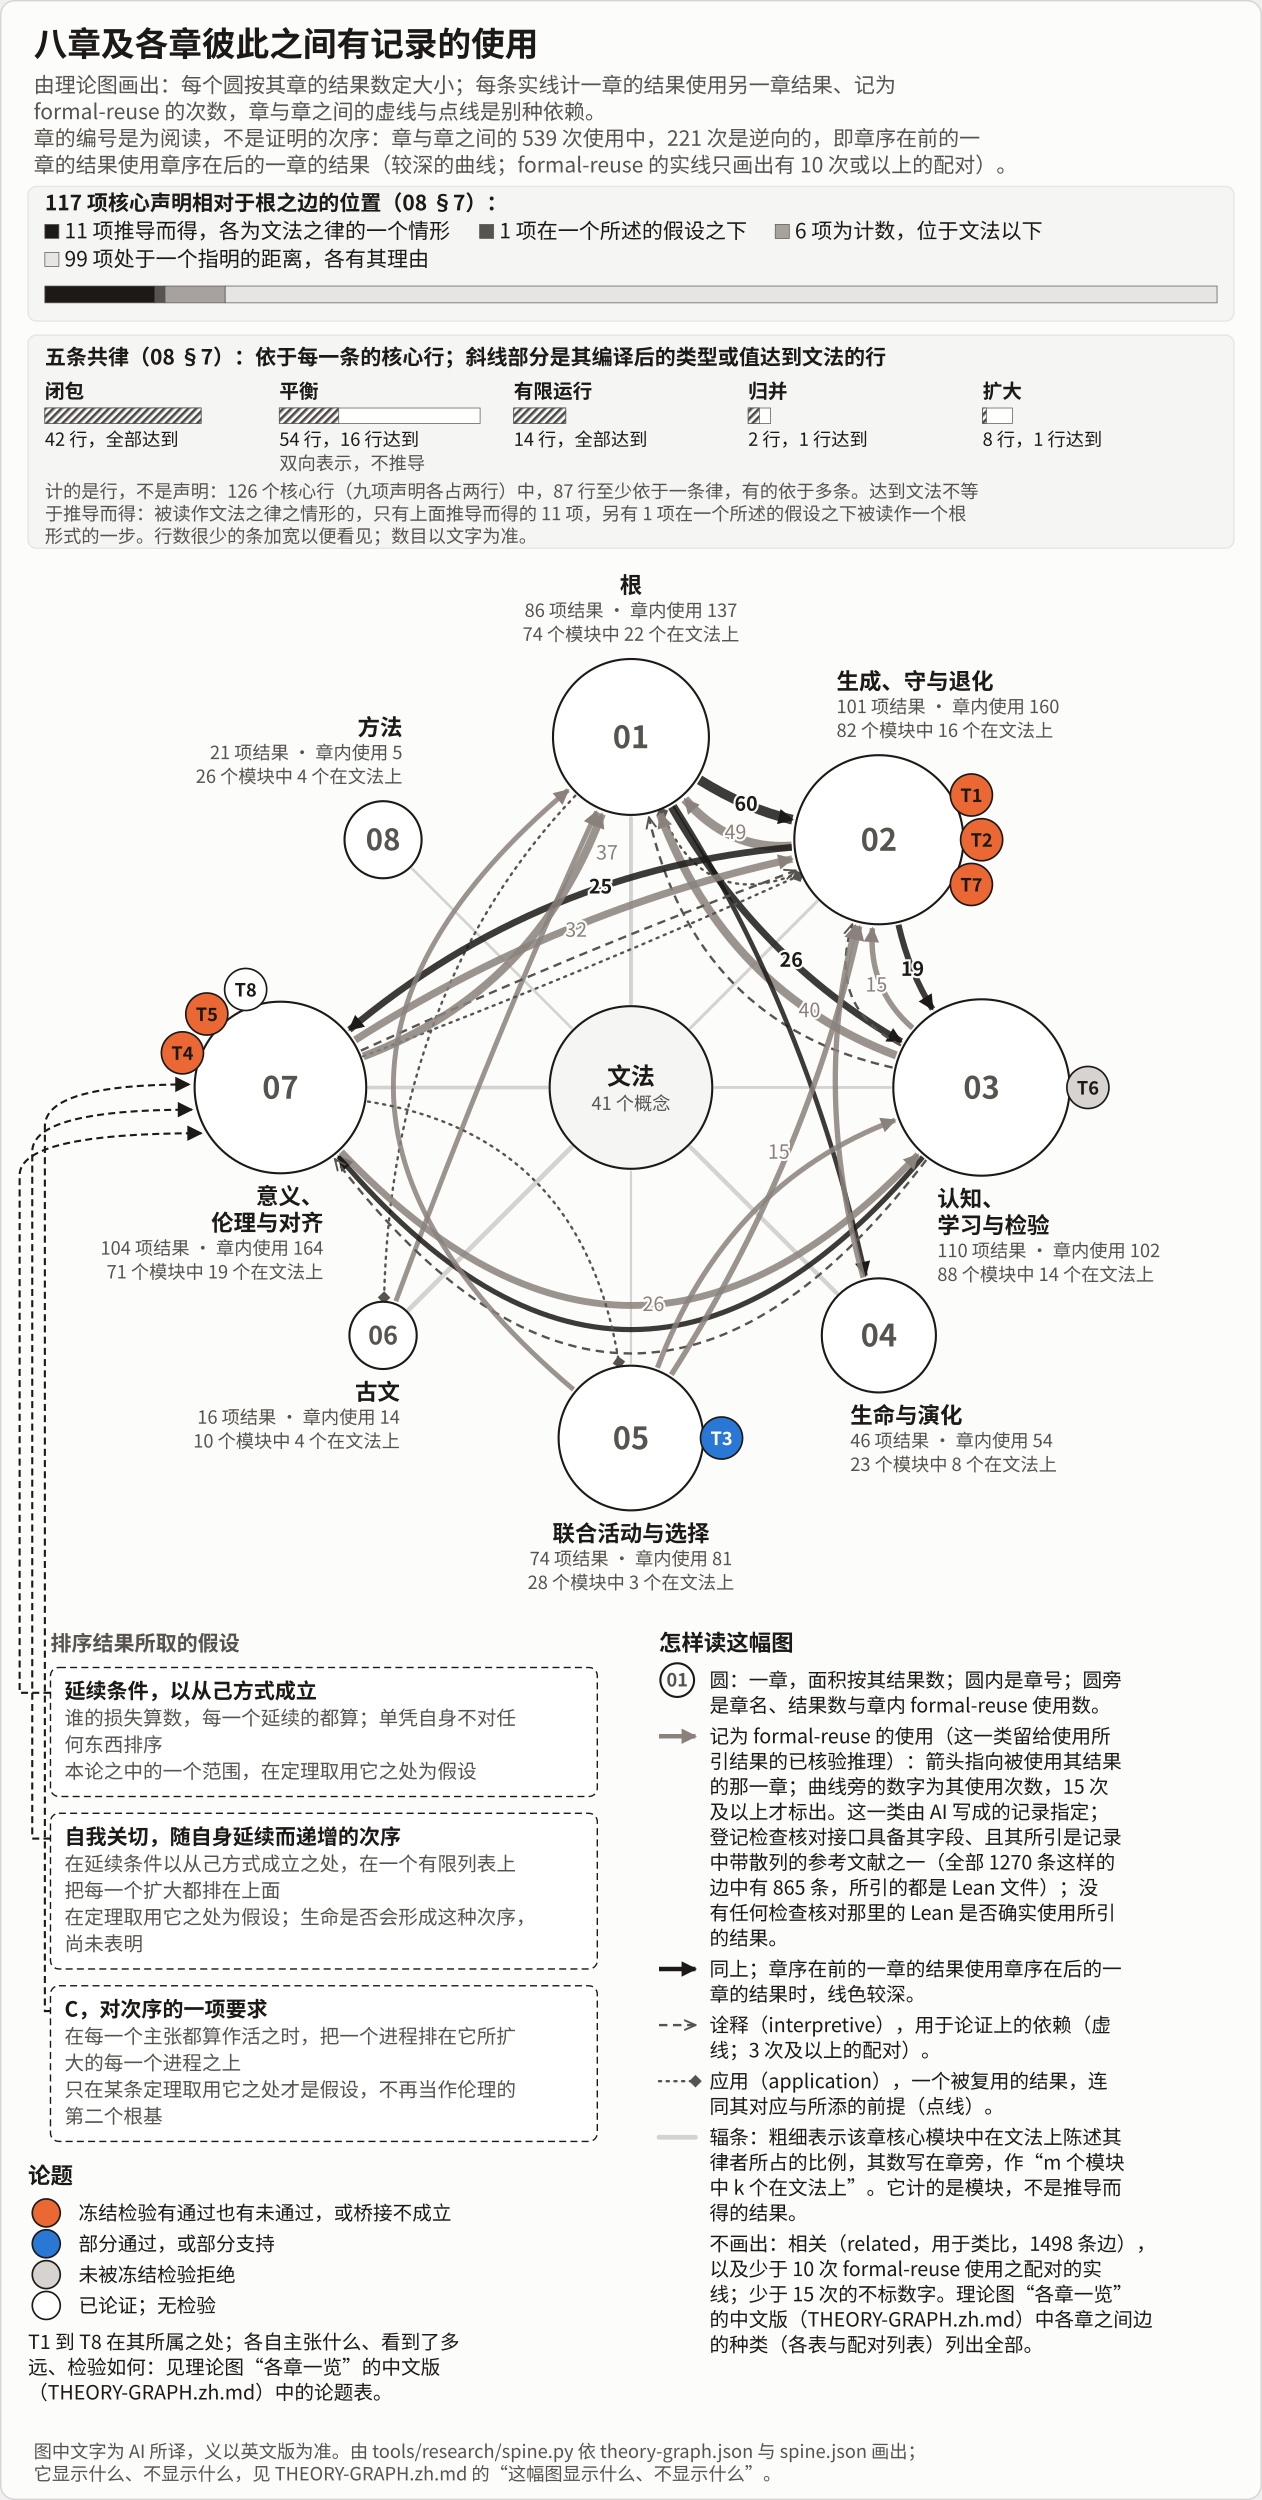
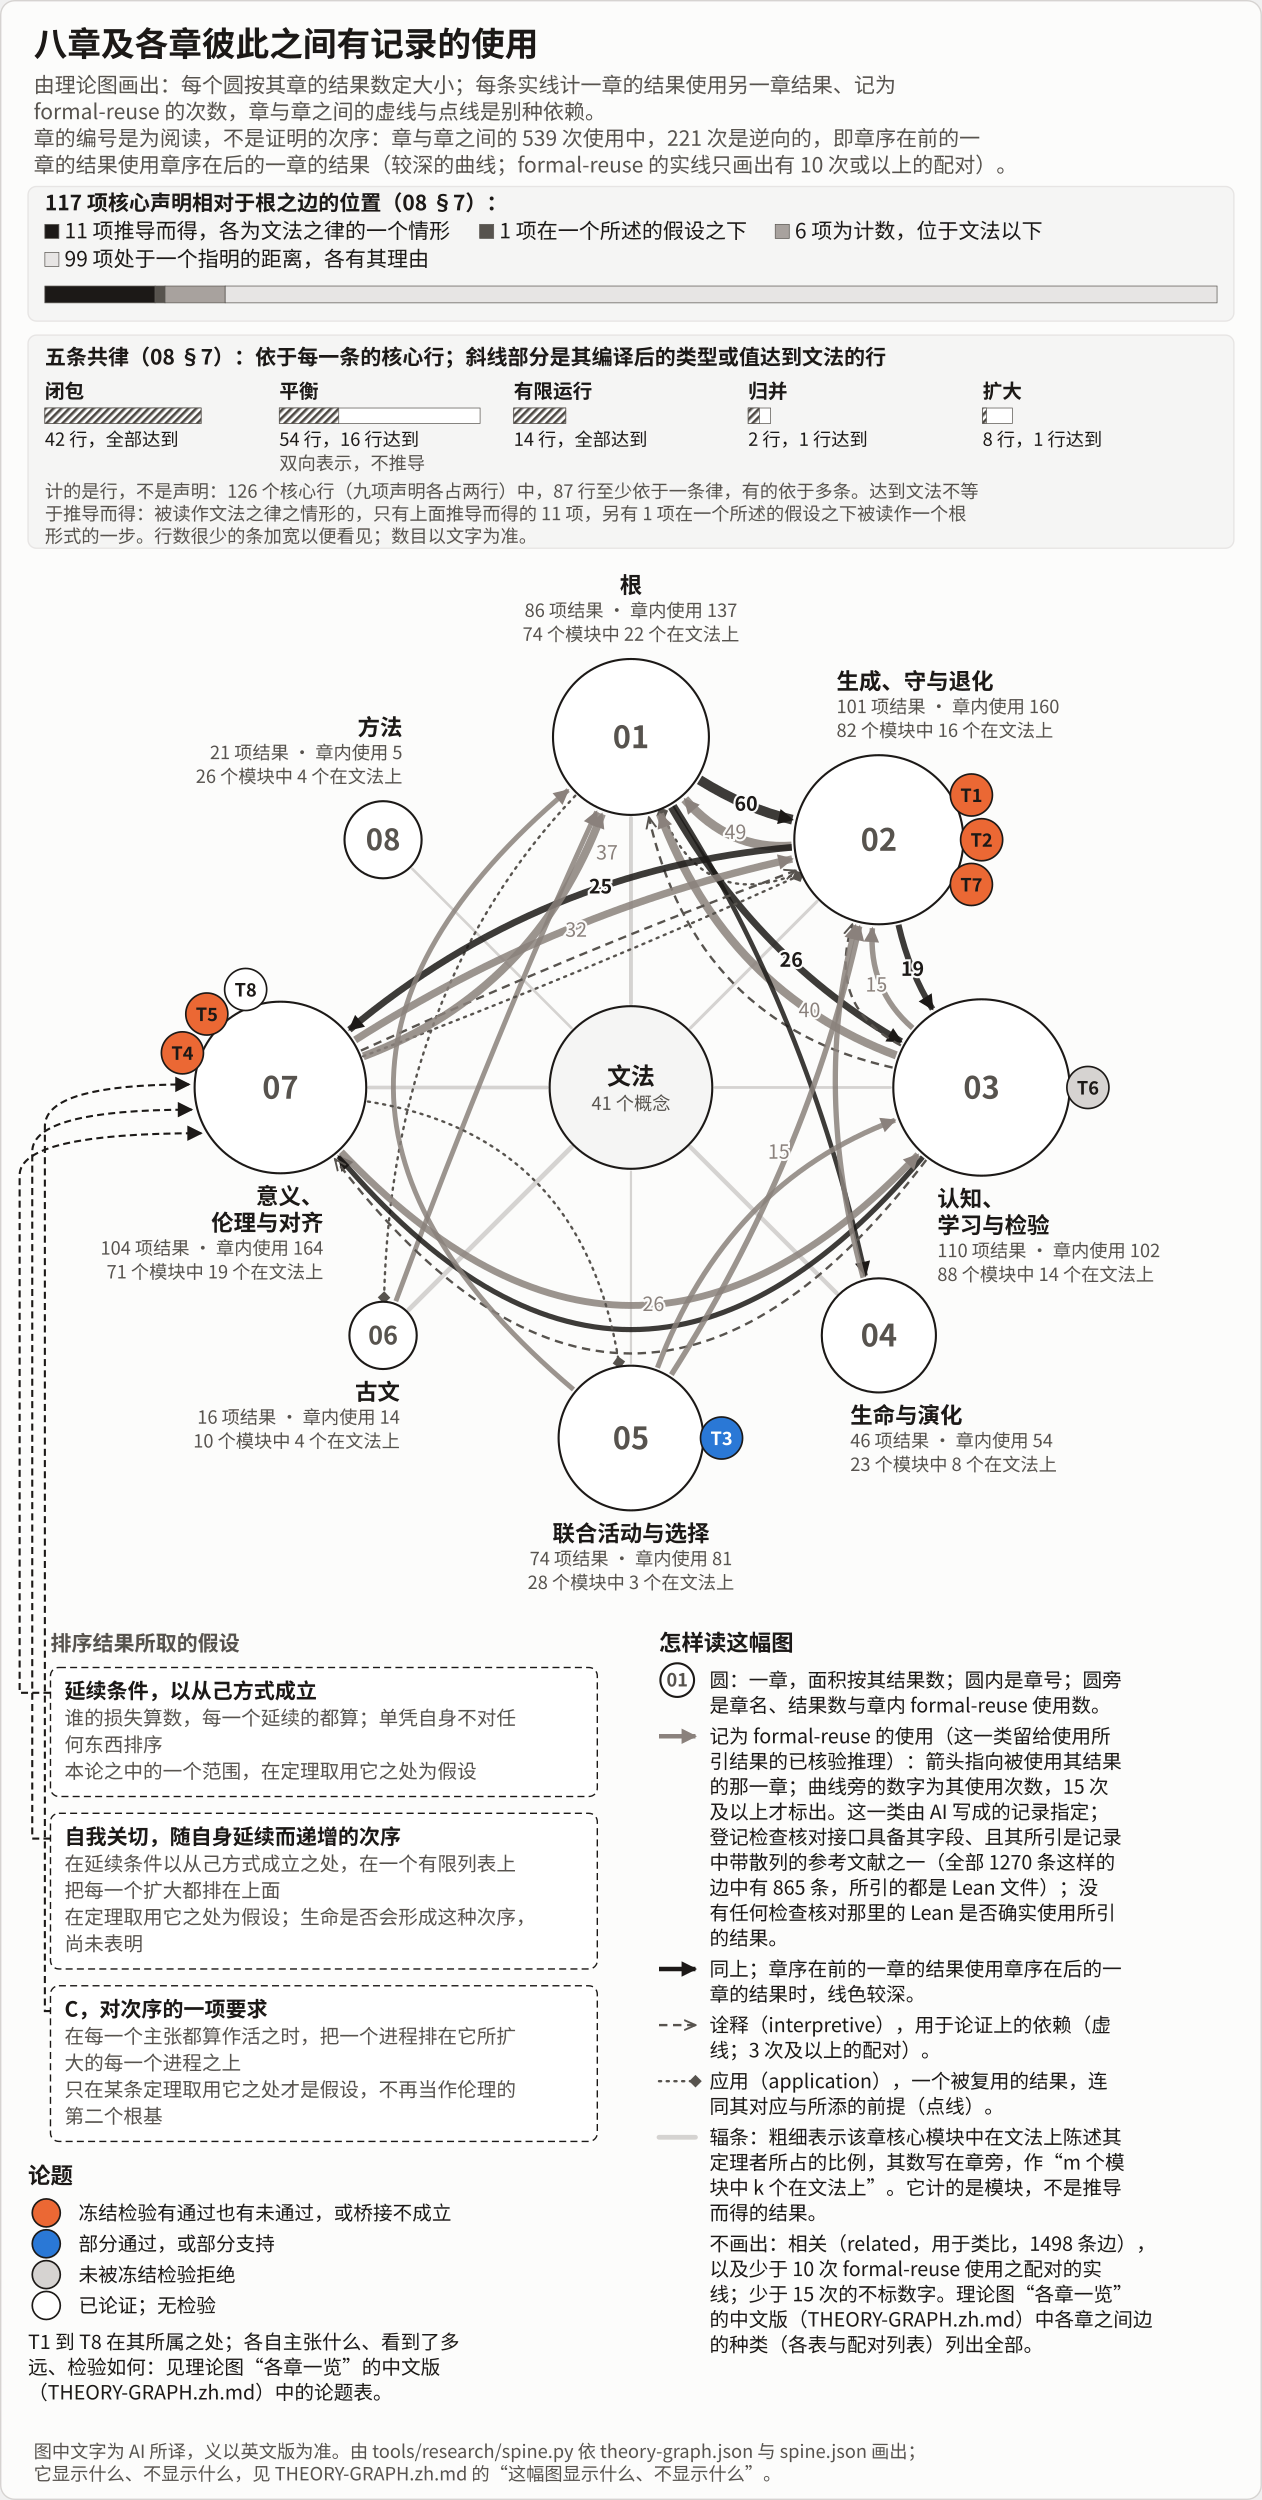
<svg xmlns="http://www.w3.org/2000/svg" viewBox="0 0 900 1783" width="900" height="1783" role="img" aria-labelledby="spine-title spine-desc" font-family="'PingFang SC', 'Hiragino Sans GB', 'Noto Sans CJK SC', 'Microsoft YaHei', sans-serif">
  <defs>
    <marker id="fwd" viewBox="0 0 10 10" refX="9" refY="5" markerWidth="11" markerHeight="11" markerUnits="userSpaceOnUse" orient="auto">
      <path d="M0,0 L10,5 L0,10 z" fill="#8a817c" />
    </marker>
    <marker id="back" viewBox="0 0 10 10" refX="9" refY="5" markerWidth="11" markerHeight="11" markerUnits="userSpaceOnUse" orient="auto">
      <path d="M0,0 L10,5 L0,10 z" fill="#1c1917" />
    </marker>
    <marker id="thin" viewBox="0 0 10 10" refX="9" refY="5" markerWidth="9" markerHeight="9" markerUnits="userSpaceOnUse" orient="auto">
      <path d="M0,1 L9,5 L0,9" fill="none" stroke="#57534e" stroke-width="1.5" />
    </marker>
    <marker id="diamond" viewBox="0 0 10 10" refX="5" refY="5" markerWidth="9" markerHeight="9" markerUnits="userSpaceOnUse" orient="auto">
      <path d="M5,0 L10,5 L5,10 L0,5 z" fill="#57534e" />
    </marker>
    <pattern id="reach" width="4" height="4" patternUnits="userSpaceOnUse" patternTransform="rotate(45)">
      <rect width="4" height="4" fill="#ffffff" />
      <rect width="2" height="4" fill="#57534e" />
    </pattern>
  </defs>
  <rect x="0.5" y="0.5" width="899" height="1782" rx="10" fill="#fcfcfb" stroke="#d6d3d1" />
  <text x="24" y="40" font-size="24" font-weight="bold" text-anchor="start" fill="#1c1917">八章及各章彼此之间有记录的使用</text>
  <text x="24" y="66" font-size="15" text-anchor="start" fill="#57534e">由理论图画出：每个圆按其章的结果数定大小；每条实线计一章的结果使用另一章结果、记为</text>
  <text x="24" y="85" font-size="15" text-anchor="start" fill="#57534e">formal-reuse 的次数，章与章之间的虚线与点线是别种依赖。</text>
  <text x="24" y="104" font-size="15" text-anchor="start" fill="#57534e">章的编号是为阅读，不是证明的次序：章与章之间的 539 次使用中，221 次是逆向的，即章序在前的一</text>
  <text x="24" y="123" font-size="15" text-anchor="start" fill="#57534e">章的结果使用章序在后的一章的结果（较深的曲线；formal-reuse 的实线只画出有 10 次或以上的配对）。</text>
  <rect x="20" y="133" width="860" height="96" rx="6" fill="#f5f5f4" stroke="#e7e5e4" />
  <text x="32" y="150" font-size="15" font-weight="bold" text-anchor="start" fill="#1c1917">117 项核心声明相对于根之边的位置（08 §7）：</text>
  <rect x="32" y="160" width="10" height="10" fill="#1c1917" stroke="#57534e" stroke-width="0.5" />
  <text x="46" y="170" font-size="15" text-anchor="start" fill="#1c1917">11 项推导而得，各为文法之律的一个情形</text>
  <rect x="342.1" y="160" width="10" height="10" fill="#57534e" stroke="#57534e" stroke-width="0.5" />
  <text x="356.1" y="170" font-size="15" text-anchor="start" fill="#1c1917">1 项在一个所述的假设之下</text>
  <rect x="552.9" y="160" width="10" height="10" fill="#a8a29e" stroke="#57534e" stroke-width="0.5" />
  <text x="566.9" y="170" font-size="15" text-anchor="start" fill="#1c1917">6 项为计数，位于文法以下</text>
  <rect x="32" y="180" width="10" height="10" fill="#e7e5e4" stroke="#57534e" stroke-width="0.5" />
  <text x="46" y="190" font-size="15" text-anchor="start" fill="#1c1917">99 项处于一个指明的距离，各有其理由</text>
  <rect x="32" y="204" width="78.6" height="12" fill="#1c1917" stroke="#57534e" stroke-width="0.5" />
  <rect x="110.6" y="204" width="7.1" height="12" fill="#57534e" stroke="#57534e" stroke-width="0.5" />
  <rect x="117.7" y="204" width="42.9" height="12" fill="#a8a29e" stroke="#57534e" stroke-width="0.5" />
  <rect x="160.6" y="204" width="707.4" height="12" fill="#e7e5e4" stroke="#57534e" stroke-width="0.5" />
  <rect x="20" y="239" width="860" height="152" rx="6" fill="#f5f5f4" stroke="#e7e5e4" />
  <text x="32" y="260" font-size="15" font-weight="bold" text-anchor="start" fill="#1c1917">五条共律（08 §7）：依于每一条的核心行；斜线部分是其编译后的类型或值达到文法的行</text>
  <text x="32" y="284" font-size="14" font-weight="bold" text-anchor="start" fill="#1c1917">闭包</text>
  <rect x="32" y="291" width="111.4" height="11" fill="#ffffff" stroke="#57534e" stroke-width="0.5" />
  <rect x="32" y="291" width="111.4" height="11" fill="url(#reach)" stroke="#57534e" stroke-width="0.5" />
  <text x="32" y="318" font-size="13" text-anchor="start" fill="#1c1917">42 行，全部达到</text>
  <text x="199.2" y="284" font-size="14" font-weight="bold" text-anchor="start" fill="#1c1917">平衡</text>
  <rect x="199.2" y="291" width="143.2" height="11" fill="#ffffff" stroke="#57534e" stroke-width="0.5" />
  <rect x="199.2" y="291" width="42.4" height="11" fill="url(#reach)" stroke="#57534e" stroke-width="0.5" />
  <text x="199.2" y="318" font-size="13" text-anchor="start" fill="#1c1917">54 行，16 行达到</text>
  <text x="199.2" y="335" font-size="13" text-anchor="start" fill="#57534e">双向表示，不推导</text>
  <text x="366.4" y="284" font-size="14" font-weight="bold" text-anchor="start" fill="#1c1917">有限运行</text>
  <rect x="366.4" y="291" width="37.1" height="11" fill="#ffffff" stroke="#57534e" stroke-width="0.5" />
  <rect x="366.4" y="291" width="37.1" height="11" fill="url(#reach)" stroke="#57534e" stroke-width="0.5" />
  <text x="366.4" y="318" font-size="13" text-anchor="start" fill="#1c1917">14 行，全部达到</text>
  <text x="533.6" y="284" font-size="14" font-weight="bold" text-anchor="start" fill="#1c1917">归并</text>
  <rect x="533.6" y="291" width="16" height="11" fill="#ffffff" stroke="#57534e" stroke-width="0.5" />
  <rect x="533.6" y="291" width="8" height="11" fill="url(#reach)" stroke="#57534e" stroke-width="0.5" />
  <text x="533.6" y="318" font-size="13" text-anchor="start" fill="#1c1917">2 行，1 行达到</text>
  <text x="700.8" y="284" font-size="14" font-weight="bold" text-anchor="start" fill="#1c1917">扩大</text>
  <rect x="700.8" y="291" width="21.2" height="11" fill="#ffffff" stroke="#57534e" stroke-width="0.5" />
  <rect x="700.8" y="291" width="2.7" height="11" fill="url(#reach)" stroke="#57534e" stroke-width="0.5" />
  <text x="700.8" y="318" font-size="13" text-anchor="start" fill="#1c1917">8 行，1 行达到</text>
  <text x="32" y="355" font-size="13" text-anchor="start" fill="#57534e">计的是行，不是声明：126 个核心行（九项声明各占两行）中，87 行至少依于一条律，有的依于多条。达到文法不等</text>
  <text x="32" y="371" font-size="13" text-anchor="start" fill="#57534e">于推导而得：被读作文法之律之情形的，只有上面推导而得的 11 项，另有 1 项在一个所述的假设之下被读作一个根</text>
  <text x="32" y="387" font-size="13" text-anchor="start" fill="#57534e">形式的一步。行数很少的条加宽以便看见；数目以文字为准。</text>
  <line x1="450" y1="583.3" x2="450" y2="715.6" stroke="#a8a29e" stroke-opacity="0.45" stroke-width="2.8" stroke-linecap="round" />
  <line x1="582.7" y1="642.9" x2="492.4" y2="733.2" stroke="#a8a29e" stroke-opacity="0.45" stroke-width="2.2" stroke-linecap="round" />
  <line x1="635.1" y1="775.6" x2="510" y2="775.6" stroke="#a8a29e" stroke-opacity="0.45" stroke-width="2" stroke-linecap="round" />
  <line x1="596.6" y1="922.2" x2="492.4" y2="818.1" stroke="#a8a29e" stroke-opacity="0.45" stroke-width="3.1" stroke-linecap="round" />
  <line x1="450" y1="972" x2="450" y2="835.6" stroke="#a8a29e" stroke-opacity="0.45" stroke-width="1.6" stroke-linecap="round" />
  <line x1="291.6" y1="934" x2="407.6" y2="818.1" stroke="#a8a29e" stroke-opacity="0.45" stroke-width="3.4" stroke-linecap="round" />
  <line x1="263.2" y1="775.6" x2="390" y2="775.6" stroke="#a8a29e" stroke-opacity="0.45" stroke-width="2.6" stroke-linecap="round" />
  <line x1="294.1" y1="619.7" x2="407.6" y2="733.2" stroke="#a8a29e" stroke-opacity="0.45" stroke-width="1.9" stroke-linecap="round" />
  <circle cx="450" cy="775.6" r="58" fill="#f5f5f4" stroke="#1c1917" stroke-width="1.5" />
  <text x="450" y="773.6" font-size="17" font-weight="bold" text-anchor="middle" fill="#1c1917">文法</text>
  <text x="450" y="791.6" font-size="13" text-anchor="middle" fill="#57534e">41 个概念</text>
  <path d="M498.9,556.2 Q532.3,577 565.1,584.6" fill="none" stroke="#1c1917" stroke-opacity="0.85" stroke-width="7" marker-end="url(#back)" />
  <path d="M564.6,603.4 Q520,606.6 488.4,570" fill="none" stroke="#8a817c" stroke-opacity="0.85" stroke-width="6.4" marker-end="url(#fwd)" />
  <path d="M569.3,622.8 Q501.7,650.9 472.3,579.9" fill="none" stroke="#57534e" stroke-width="1.7" stroke-dasharray="1.5 4" stroke-linecap="round" marker-end="url(#diamond)" />
  <path d="M478.7,575.7 Q541.1,684.6 642.8,742.9" fill="none" stroke="#1c1917" stroke-opacity="0.85" stroke-width="4.9" marker-end="url(#back)" />
  <path d="M639.2,752.7 Q518.4,707.2 470.7,580.5" fill="none" stroke="#8a817c" stroke-opacity="0.85" stroke-width="5.9" marker-end="url(#fwd)" />
  <path d="M636.6,761.4 Q495.8,729.8 462.8,582.9" fill="none" stroke="#57534e" stroke-width="1.7" stroke-dasharray="6 4" marker-end="url(#thin)" />
  <path d="M481,574.3 Q576,723.5 617.3,909.8" fill="none" stroke="#1c1917" stroke-opacity="0.85" stroke-width="3.3" marker-end="url(#back)" />
  <path d="M410.3,567.5 Q279.7,705.1 273.9,925.4" fill="none" stroke="#57534e" stroke-width="1.7" stroke-dasharray="1.5 4" stroke-linecap="round" marker-end="url(#diamond)" />
  <path d="M282.3,928 Q353.6,735.7 425.5,578.9" fill="none" stroke="#8a817c" stroke-opacity="0.85" stroke-width="3.5" marker-end="url(#fwd)" />
  <path d="M640.8,659.6 Q648.6,693.4 665.1,719.7" fill="none" stroke="#1c1917" stroke-opacity="0.85" stroke-width="4.3" marker-end="url(#back)" />
  <path d="M650.9,733.2 Q619,705.6 622.2,662" fill="none" stroke="#8a817c" stroke-opacity="0.85" stroke-width="3.9" marker-end="url(#fwd)" />
  <path d="M642.5,745.6 Q589.5,717.9 607.8,659.3" fill="none" stroke="#57534e" stroke-width="1.7" stroke-dasharray="6 4" marker-end="url(#thin)" />
  <path d="M564.7,604.3 Q385.6,620.1 249.2,734.4" fill="none" stroke="#1c1917" stroke-opacity="0.85" stroke-width="4.8" marker-end="url(#back)" />
  <path d="M253.3,741.7 Q397.8,649.7 565,612.6" fill="none" stroke="#8a817c" stroke-opacity="0.85" stroke-width="5.3" marker-end="url(#fwd)" />
  <path d="M257.4,749.3 Q410.1,679.3 567.4,620.9" fill="none" stroke="#57534e" stroke-width="1.7" stroke-dasharray="6 4" marker-end="url(#thin)" />
  <path d="M259.1,753.3 Q416.2,694 569.1,624.9" fill="none" stroke="#57534e" stroke-width="1.7" stroke-dasharray="1.5 4" stroke-linecap="round" marker-end="url(#diamond)" />
  <path d="M658.1,825.2 Q450,1071.6 241.4,824.7" fill="none" stroke="#1c1917" stroke-opacity="0.85" stroke-width="3.7" marker-end="url(#back)" />
  <path d="M660.6,827.3 Q450,1103.6 238.9,826.7" fill="none" stroke="#57534e" stroke-width="1.7" stroke-dasharray="6 4" marker-end="url(#thin)" />
  <path d="M243.4,821.5 Q450,1039.6 654.7,823.5" fill="none" stroke="#8a817c" stroke-opacity="0.85" stroke-width="4.9" marker-end="url(#fwd)" />
  <path d="M615.6,911.2 Q578.8,775.6 610.2,660" fill="none" stroke="#8a817c" stroke-opacity="0.85" stroke-width="3.8" marker-end="url(#fwd)" />
  <path d="M409,991 Q154,775.6 405.2,563.5" fill="none" stroke="#8a817c" stroke-opacity="0.85" stroke-width="3.5" marker-end="url(#fwd)" />
  <path d="M478.8,980.4 Q576,827.8 613.1,660.7" fill="none" stroke="#8a817c" stroke-opacity="0.85" stroke-width="3.9" marker-end="url(#fwd)" />
  <path d="M468.9,975.5 Q518.4,844.1 638.3,798.9" fill="none" stroke="#8a817c" stroke-opacity="0.85" stroke-width="3.7" marker-end="url(#fwd)" />
  <path d="M259.1,753.4 Q381.6,707.2 429.3,580.5" fill="none" stroke="#8a817c" stroke-opacity="0.85" stroke-width="5.7" marker-end="url(#fwd)" />
  <path d="M262.4,785.6 Q415.5,810.1 441.4,971.7" fill="none" stroke="#57534e" stroke-width="1.7" stroke-dasharray="1.5 4" stroke-linecap="round" marker-end="url(#diamond)" />
  <circle cx="450" cy="525.6" r="55.6" fill="#ffffff" stroke="#1c1917" stroke-width="1.5" />
  <text x="450" y="533.6" font-size="22" font-weight="bold" text-anchor="middle" fill="#57534e">01</text>
  <text x="450" y="423" font-size="16" font-weight="bold" text-anchor="middle" fill="#1c1917" stroke="#fcfcfb" stroke-width="3" paint-order="stroke">根</text>
  <text x="450" y="440" font-size="13" text-anchor="middle" fill="#57534e" stroke="#fcfcfb" stroke-width="3" paint-order="stroke">86 项结果 · 章内使用 137</text>
  <text x="450" y="457" font-size="13" text-anchor="middle" fill="#57534e" stroke="#fcfcfb" stroke-width="3" paint-order="stroke">74 个模块中 22 个在文法上</text>
  <circle cx="626.8" cy="598.9" r="60.3" fill="#ffffff" stroke="#1c1917" stroke-width="1.5" />
  <text x="626.8" y="606.8" font-size="22" font-weight="bold" text-anchor="middle" fill="#57534e">02</text>
  <text x="596.6" y="491.6" font-size="16" font-weight="bold" text-anchor="start" fill="#1c1917" stroke="#fcfcfb" stroke-width="3" paint-order="stroke">生成、守与退化</text>
  <text x="596.6" y="508.6" font-size="13" text-anchor="start" fill="#57534e" stroke="#fcfcfb" stroke-width="3" paint-order="stroke">101 项结果 · 章内使用 160</text>
  <text x="596.6" y="525.6" font-size="13" text-anchor="start" fill="#57534e" stroke="#fcfcfb" stroke-width="3" paint-order="stroke">82 个模块中 16 个在文法上</text>
  <circle cx="700" cy="775.6" r="62.9" fill="#ffffff" stroke="#1c1917" stroke-width="1.5" />
  <text x="700" y="783.6" font-size="22" font-weight="bold" text-anchor="middle" fill="#57534e">03</text>
  <text x="668.5" y="860.6" font-size="16" font-weight="bold" text-anchor="start" fill="#1c1917" stroke="#fcfcfb" stroke-width="3" paint-order="stroke">认知、</text>
  <text x="668.5" y="879.6" font-size="16" font-weight="bold" text-anchor="start" fill="#1c1917" stroke="#fcfcfb" stroke-width="3" paint-order="stroke">学习与检验</text>
  <text x="668.5" y="896.6" font-size="13" text-anchor="start" fill="#57534e" stroke="#fcfcfb" stroke-width="3" paint-order="stroke">110 项结果 · 章内使用 102</text>
  <text x="668.5" y="913.6" font-size="13" text-anchor="start" fill="#57534e" stroke="#fcfcfb" stroke-width="3" paint-order="stroke">88 个模块中 14 个在文法上</text>
  <circle cx="626.8" cy="952.4" r="40.7" fill="#ffffff" stroke="#1c1917" stroke-width="1.5" />
  <text x="626.8" y="960.3" font-size="22" font-weight="bold" text-anchor="middle" fill="#57534e">04</text>
  <text x="606.4" y="1015.1" font-size="16" font-weight="bold" text-anchor="start" fill="#1c1917" stroke="#fcfcfb" stroke-width="3" paint-order="stroke">生命与演化</text>
  <text x="606.4" y="1032.1" font-size="13" text-anchor="start" fill="#57534e" stroke="#fcfcfb" stroke-width="3" paint-order="stroke">46 项结果 · 章内使用 54</text>
  <text x="606.4" y="1049.1" font-size="13" text-anchor="start" fill="#57534e" stroke="#fcfcfb" stroke-width="3" paint-order="stroke">23 个模块中 8 个在文法上</text>
  <circle cx="450" cy="1025.6" r="51.6" fill="#ffffff" stroke="#1c1917" stroke-width="1.5" />
  <text x="450" y="1033.6" font-size="22" font-weight="bold" text-anchor="middle" fill="#57534e">05</text>
  <text x="450" y="1099.3" font-size="16" font-weight="bold" text-anchor="middle" fill="#1c1917" stroke="#fcfcfb" stroke-width="3" paint-order="stroke">联合活动与选择</text>
  <text x="450" y="1116.3" font-size="13" text-anchor="middle" fill="#57534e" stroke="#fcfcfb" stroke-width="3" paint-order="stroke">74 项结果 · 章内使用 81</text>
  <text x="450" y="1133.3" font-size="13" text-anchor="middle" fill="#57534e" stroke="#fcfcfb" stroke-width="3" paint-order="stroke">28 个模块中 3 个在文法上</text>
  <circle cx="273.2" cy="952.4" r="24" fill="#ffffff" stroke="#1c1917" stroke-width="1.5" />
  <text x="273.2" y="958.9" font-size="18" font-weight="bold" text-anchor="middle" fill="#57534e">06</text>
  <text x="285.2" y="998.4" font-size="16" font-weight="bold" text-anchor="end" fill="#1c1917" stroke="#fcfcfb" stroke-width="3" paint-order="stroke">古文</text>
  <text x="285.2" y="1015.4" font-size="13" text-anchor="end" fill="#57534e" stroke="#fcfcfb" stroke-width="3" paint-order="stroke">16 项结果 · 章内使用 14</text>
  <text x="285.2" y="1032.4" font-size="13" text-anchor="end" fill="#57534e" stroke="#fcfcfb" stroke-width="3" paint-order="stroke">10 个模块中 4 个在文法上</text>
  <circle cx="200" cy="775.6" r="61.2" fill="#ffffff" stroke="#1c1917" stroke-width="1.5" />
  <text x="200" y="783.6" font-size="22" font-weight="bold" text-anchor="middle" fill="#57534e">07</text>
  <text x="230.6" y="858.8" font-size="16" font-weight="bold" text-anchor="end" fill="#1c1917" stroke="#fcfcfb" stroke-width="3" paint-order="stroke">意义、</text>
  <text x="230.6" y="877.8" font-size="16" font-weight="bold" text-anchor="end" fill="#1c1917" stroke="#fcfcfb" stroke-width="3" paint-order="stroke">伦理与对齐</text>
  <text x="230.6" y="894.8" font-size="13" text-anchor="end" fill="#57534e" stroke="#fcfcfb" stroke-width="3" paint-order="stroke">104 项结果 · 章内使用 164</text>
  <text x="230.6" y="911.8" font-size="13" text-anchor="end" fill="#57534e" stroke="#fcfcfb" stroke-width="3" paint-order="stroke">71 个模块中 19 个在文法上</text>
  <circle cx="273.2" cy="598.9" r="27.5" fill="#ffffff" stroke="#1c1917" stroke-width="1.5" />
  <text x="273.2" y="606.4" font-size="21" font-weight="bold" text-anchor="middle" fill="#57534e">08</text>
  <text x="287" y="524.4" font-size="16" font-weight="bold" text-anchor="end" fill="#1c1917" stroke="#fcfcfb" stroke-width="3" paint-order="stroke">方法</text>
  <text x="287" y="541.4" font-size="13" text-anchor="end" fill="#57534e" stroke="#fcfcfb" stroke-width="3" paint-order="stroke">21 项结果 · 章内使用 5</text>
  <text x="287" y="558.4" font-size="13" text-anchor="end" fill="#57534e" stroke="#fcfcfb" stroke-width="3" paint-order="stroke">26 个模块中 4 个在文法上</text>
  <circle cx="692.8" cy="567" r="15" fill="#eb6834" stroke="#1c1917" stroke-width="1.2" />
  <text x="692.8" y="572" font-size="13" font-weight="bold" text-anchor="middle" fill="#1c1917">T1</text>
  <circle cx="700.1" cy="598.9" r="15" fill="#eb6834" stroke="#1c1917" stroke-width="1.2" />
  <text x="700.1" y="603.9" font-size="13" font-weight="bold" text-anchor="middle" fill="#1c1917">T2</text>
  <circle cx="692.8" cy="630.8" r="15" fill="#eb6834" stroke="#1c1917" stroke-width="1.2" />
  <text x="692.8" y="635.8" font-size="13" font-weight="bold" text-anchor="middle" fill="#1c1917">T7</text>
  <circle cx="514.6" cy="1025.6" r="15" fill="#2a78d6" stroke="#1c1917" stroke-width="1.2" />
  <text x="514.6" y="1030.6" font-size="13" font-weight="bold" text-anchor="middle" fill="#ffffff">T3</text>
  <circle cx="130.1" cy="750.9" r="15" fill="#eb6834" stroke="#1c1917" stroke-width="1.2" />
  <text x="130.1" y="755.9" font-size="13" font-weight="bold" text-anchor="middle" fill="#1c1917">T4</text>
  <circle cx="147.5" cy="723.2" r="15" fill="#eb6834" stroke="#1c1917" stroke-width="1.2" />
  <text x="147.5" y="728.2" font-size="13" font-weight="bold" text-anchor="middle" fill="#1c1917">T5</text>
  <circle cx="175.2" cy="705.7" r="15" fill="#ffffff" stroke="#1c1917" stroke-width="1.2" />
  <text x="175.2" y="710.7" font-size="13" font-weight="bold" text-anchor="middle" fill="#1c1917">T8</text>
  <circle cx="775.9" cy="775.6" r="15" fill="#d6d3d1" stroke="#1c1917" stroke-width="1.2" />
  <text x="775.9" y="780.6" font-size="13" font-weight="bold" text-anchor="middle" fill="#1c1917">T6</text>
  <text x="532.1" y="578.2" font-size="14" font-weight="bold" text-anchor="middle" fill="#1c1917" stroke="#fcfcfb" stroke-width="3" paint-order="stroke">60</text>
  <text x="524.5" y="598.4" font-size="14" text-anchor="middle" fill="#8a817c" stroke="#fcfcfb" stroke-width="3" paint-order="stroke">49</text>
  <text x="577.3" y="725.4" font-size="14" text-anchor="middle" fill="#8a817c" stroke="#fcfcfb" stroke-width="3" paint-order="stroke">40</text>
  <text x="432.9" y="613" font-size="14" text-anchor="middle" fill="#8a817c" stroke="#fcfcfb" stroke-width="3" paint-order="stroke">37</text>
  <text x="410.9" y="668.1" font-size="14" text-anchor="middle" fill="#8a817c" stroke="#fcfcfb" stroke-width="3" paint-order="stroke">32</text>
  <text x="564.3" y="689.5" font-size="14" font-weight="bold" text-anchor="middle" fill="#1c1917" stroke="#fcfcfb" stroke-width="3" paint-order="stroke">26</text>
  <text x="466" y="935" font-size="14" text-anchor="middle" fill="#8a817c" stroke="#fcfcfb" stroke-width="3" paint-order="stroke">26</text>
  <text x="428.3" y="637.2" font-size="14" font-weight="bold" text-anchor="middle" fill="#1c1917" stroke="#fcfcfb" stroke-width="3" paint-order="stroke">25</text>
  <text x="650.8" y="696" font-size="14" font-weight="bold" text-anchor="middle" fill="#1c1917" stroke="#fcfcfb" stroke-width="3" paint-order="stroke">19</text>
  <text x="625" y="707.2" font-size="14" text-anchor="middle" fill="#8a817c" stroke="#fcfcfb" stroke-width="3" paint-order="stroke">15</text>
  <text x="555.4" y="826.4" font-size="14" text-anchor="middle" fill="#8a817c" stroke="#fcfcfb" stroke-width="3" paint-order="stroke">15</text>
  <text x="36" y="1177.3" font-size="15" font-weight="bold" text-anchor="start" fill="#57534e">排序结果所取的假设</text>
  <rect x="36" y="1189.256" width="390" height="92" rx="6" fill="#ffffff" stroke="#1c1917" stroke-dasharray="5 3" />
  <text x="46" y="1211.3" font-size="15" font-weight="bold" text-anchor="start" fill="#1c1917">延续条件，以从己方式成立</text>
  <text x="46" y="1230.3" font-size="14" text-anchor="start" fill="#57534e">谁的损失算数，每一个延续的都算；单凭自身不对任</text>
  <text x="46" y="1249.3" font-size="14" text-anchor="start" fill="#57534e">何东西排序</text>
  <text x="46" y="1268.3" font-size="14" text-anchor="start" fill="#57534e">本论之中的一个范围，在定理取用它之处为假设</text>
  <path d="M36,1207.3 L14,1207.3 L14,838.2 Q14,808.2 143.5,808.2" fill="none" stroke="#1c1917" stroke-width="1.5" stroke-dasharray="5 3" marker-end="url(#back)" />
  <rect x="36" y="1293.256" width="390" height="111" rx="6" fill="#ffffff" stroke="#1c1917" stroke-dasharray="5 3" />
  <text x="46" y="1315.3" font-size="15" font-weight="bold" text-anchor="start" fill="#1c1917">自我关切，随自身延续而递增的次序</text>
  <text x="46" y="1334.3" font-size="14" text-anchor="start" fill="#57534e">在延续条件以从己方式成立之处，在一个有限列表上</text>
  <text x="46" y="1353.3" font-size="14" text-anchor="start" fill="#57534e">把每一个扩大都排在上面</text>
  <text x="46" y="1372.3" font-size="14" text-anchor="start" fill="#57534e">在定理取用它之处为假设；生命是否会形成这种次序，</text>
  <text x="46" y="1391.3" font-size="14" text-anchor="start" fill="#57534e">尚未表明</text>
  <path d="M36,1311.3 L23,1311.3 L23,821.4 Q23,791.4 136.7,791.4" fill="none" stroke="#1c1917" stroke-width="1.5" stroke-dasharray="5 3" marker-end="url(#back)" />
  <rect x="36" y="1416.256" width="390" height="111" rx="6" fill="#ffffff" stroke="#1c1917" stroke-dasharray="5 3" />
  <text x="46" y="1438.3" font-size="15" font-weight="bold" text-anchor="start" fill="#1c1917">C，对次序的一项要求</text>
  <text x="46" y="1457.3" font-size="14" text-anchor="start" fill="#57534e">在每一个主张都算作活之时，把一个进程排在它所扩</text>
  <text x="46" y="1476.3" font-size="14" text-anchor="start" fill="#57534e">大的每一个进程之上</text>
  <text x="46" y="1495.3" font-size="14" text-anchor="start" fill="#57534e">只在某条定理取用它之处才是假设，不再当作伦理的</text>
  <text x="46" y="1514.3" font-size="14" text-anchor="start" fill="#57534e">第二个根基</text>
  <path d="M36,1434.3 L32,1434.3 L32,803.4 Q32,773.4 134.9,773.4" fill="none" stroke="#1c1917" stroke-width="1.5" stroke-dasharray="5 3" marker-end="url(#back)" />
  <text x="20" y="1557.3" font-size="16" font-weight="bold" text-anchor="start" fill="#1c1917">论题</text>
  <circle cx="33" cy="1578.256" r="10" fill="#eb6834" stroke="#1c1917" stroke-width="1.2" />
  <text x="56" y="1583.3" font-size="14" text-anchor="start" fill="#1c1917">冻结检验有通过也有未通过，或桥接不成立</text>
  <circle cx="33" cy="1600.256" r="10" fill="#2a78d6" stroke="#1c1917" stroke-width="1.2" />
  <text x="56" y="1605.3" font-size="14" text-anchor="start" fill="#1c1917">部分通过，或部分支持</text>
  <circle cx="33" cy="1622.256" r="10" fill="#d6d3d1" stroke="#1c1917" stroke-width="1.2" />
  <text x="56" y="1627.3" font-size="14" text-anchor="start" fill="#1c1917">未被冻结检验拒绝</text>
  <circle cx="33" cy="1644.256" r="10" fill="#ffffff" stroke="#1c1917" stroke-width="1.2" />
  <text x="56" y="1649.3" font-size="14" text-anchor="start" fill="#1c1917">已论证；无检验</text>
  <text x="20" y="1675.3" font-size="14" text-anchor="start" fill="#1c1917">T1 到 T8 在其所属之处；各自主张什么、看到了多</text>
  <text x="20" y="1693.3" font-size="14" text-anchor="start" fill="#1c1917">远、检验如何：见理论图“各章一览”的中文版</text>
  <text x="20" y="1711.3" font-size="14" text-anchor="start" fill="#1c1917">（THEORY-GRAPH.zh.md）中的论题表。</text>
  <text x="470" y="1177.3" font-size="16" font-weight="bold" text-anchor="start" fill="#1c1917">怎样读这幅图</text>
  <circle cx="483" cy="1198.256" r="12" fill="#ffffff" stroke="#1c1917" stroke-width="1.5" />
  <text x="483" y="1202.8" font-size="13" font-weight="bold" text-anchor="middle" fill="#57534e">01</text>
  <text x="506" y="1203.3" font-size="14" text-anchor="start" fill="#1c1917">圆：一章，面积按其结果数；圆内是章号；圆旁</text>
  <text x="506" y="1221.3" font-size="14" text-anchor="start" fill="#1c1917">是章名、结果数与章内 formal-reuse 使用数。</text>
  <line x1="470" y1="1238.3" x2="496" y2="1238.3" stroke="#8a817c" stroke-width="3.2" marker-end="url(#fwd)" />
  <text x="506" y="1243.3" font-size="14" text-anchor="start" fill="#1c1917">记为 formal-reuse 的使用（这一类留给使用所</text>
  <text x="506" y="1261.3" font-size="14" text-anchor="start" fill="#1c1917">引结果的已核验推理）：箭头指向被使用其结果</text>
  <text x="506" y="1279.3" font-size="14" text-anchor="start" fill="#1c1917">的那一章；曲线旁的数字为其使用次数，15 次</text>
  <text x="506" y="1297.3" font-size="14" text-anchor="start" fill="#1c1917">及以上才标出。这一类由 AI 写成的记录指定；</text>
  <text x="506" y="1315.3" font-size="14" text-anchor="start" fill="#1c1917">登记检查核对接口具备其字段、且其所引是记录</text>
  <text x="506" y="1333.3" font-size="14" text-anchor="start" fill="#1c1917">中带散列的参考文献之一（全部 1270 条这样的</text>
  <text x="506" y="1351.3" font-size="14" text-anchor="start" fill="#1c1917">边中有 865 条，所引的都是 Lean 文件）；没</text>
  <text x="506" y="1369.3" font-size="14" text-anchor="start" fill="#1c1917">有任何检查核对那里的 Lean 是否确实使用所引</text>
  <text x="506" y="1387.3" font-size="14" text-anchor="start" fill="#1c1917">的结果。</text>
  <line x1="470" y1="1404.3" x2="496" y2="1404.3" stroke="#1c1917" stroke-width="3.2" marker-end="url(#back)" />
  <text x="506" y="1409.3" font-size="14" text-anchor="start" fill="#1c1917">同上；章序在前的一章的结果使用章序在后的一</text>
  <text x="506" y="1427.3" font-size="14" text-anchor="start" fill="#1c1917">章的结果时，线色较深。</text>
  <line x1="470" y1="1444.3" x2="496" y2="1444.3" stroke="#57534e" stroke-width="1.7" stroke-dasharray="6 4" marker-end="url(#thin)" />
  <text x="506" y="1449.3" font-size="14" text-anchor="start" fill="#1c1917">诠释（interpretive），用于论证上的依赖（虚</text>
  <text x="506" y="1467.3" font-size="14" text-anchor="start" fill="#1c1917">线；3 次及以上的配对）。</text>
  <line x1="470" y1="1484.3" x2="496" y2="1484.3" stroke="#57534e" stroke-width="1.7" stroke-dasharray="1.5 4" stroke-linecap="round" marker-end="url(#diamond)" />
  <text x="506" y="1489.3" font-size="14" text-anchor="start" fill="#1c1917">应用（application），一个被复用的结果，连</text>
  <text x="506" y="1507.3" font-size="14" text-anchor="start" fill="#1c1917">同其对应与所添的前提（点线）。</text>
  <line x1="470" y1="1524.3" x2="496" y2="1524.3" stroke="#a8a29e" stroke-opacity="0.45" stroke-width="3.4" stroke-linecap="round" />
  <text x="506" y="1529.3" font-size="14" text-anchor="start" fill="#1c1917">辐条：粗细表示该章核心模块中在文法上陈述其</text>
-   <text x="506" y="1547.3" font-size="14" text-anchor="start" fill="#1c1917">律者所占的比例，其数写在章旁，作“m 个模块</text>
-   <text x="506" y="1565.3" font-size="14" text-anchor="start" fill="#1c1917">中 k 个在文法上”。它计的是模块，不是推导而</text>
-   <text x="506" y="1583.3" font-size="14" text-anchor="start" fill="#1c1917">得的结果。</text>
+   <text x="506" y="1547.3" font-size="14" text-anchor="start" fill="#1c1917">定理者所占的比例，其数写在章旁，作“m 个模</text>
+   <text x="506" y="1565.3" font-size="14" text-anchor="start" fill="#1c1917">块中 k 个在文法上”。它计的是模块，不是推导</text>
+   <text x="506" y="1583.3" font-size="14" text-anchor="start" fill="#1c1917">而得的结果。</text>
  <text x="506" y="1605.3" font-size="14" text-anchor="start" fill="#1c1917">不画出：相关（related，用于类比，1498 条边），</text>
  <text x="506" y="1623.3" font-size="14" text-anchor="start" fill="#1c1917">以及少于 10 次 formal-reuse 使用之配对的实</text>
  <text x="506" y="1641.3" font-size="14" text-anchor="start" fill="#1c1917">线；少于 15 次的不标数字。理论图“各章一览”</text>
  <text x="506" y="1659.3" font-size="14" text-anchor="start" fill="#1c1917">的中文版（THEORY-GRAPH.zh.md）中各章之间边</text>
  <text x="506" y="1677.3" font-size="14" text-anchor="start" fill="#1c1917">的种类（各表与配对列表）列出全部。</text>
  <text x="24" y="1753" font-size="13" text-anchor="start" fill="#57534e">图中文字为 AI 所译，义以英文版为准。由 tools/research/spine.py 依 theory-graph.json 与 spine.json 画出；</text>
  <text x="24" y="1769" font-size="13" text-anchor="start" fill="#57534e">它显示什么、不显示什么，见 THEORY-GRAPH.zh.md 的“这幅图显示什么、不显示什么”。</text>
</svg>
